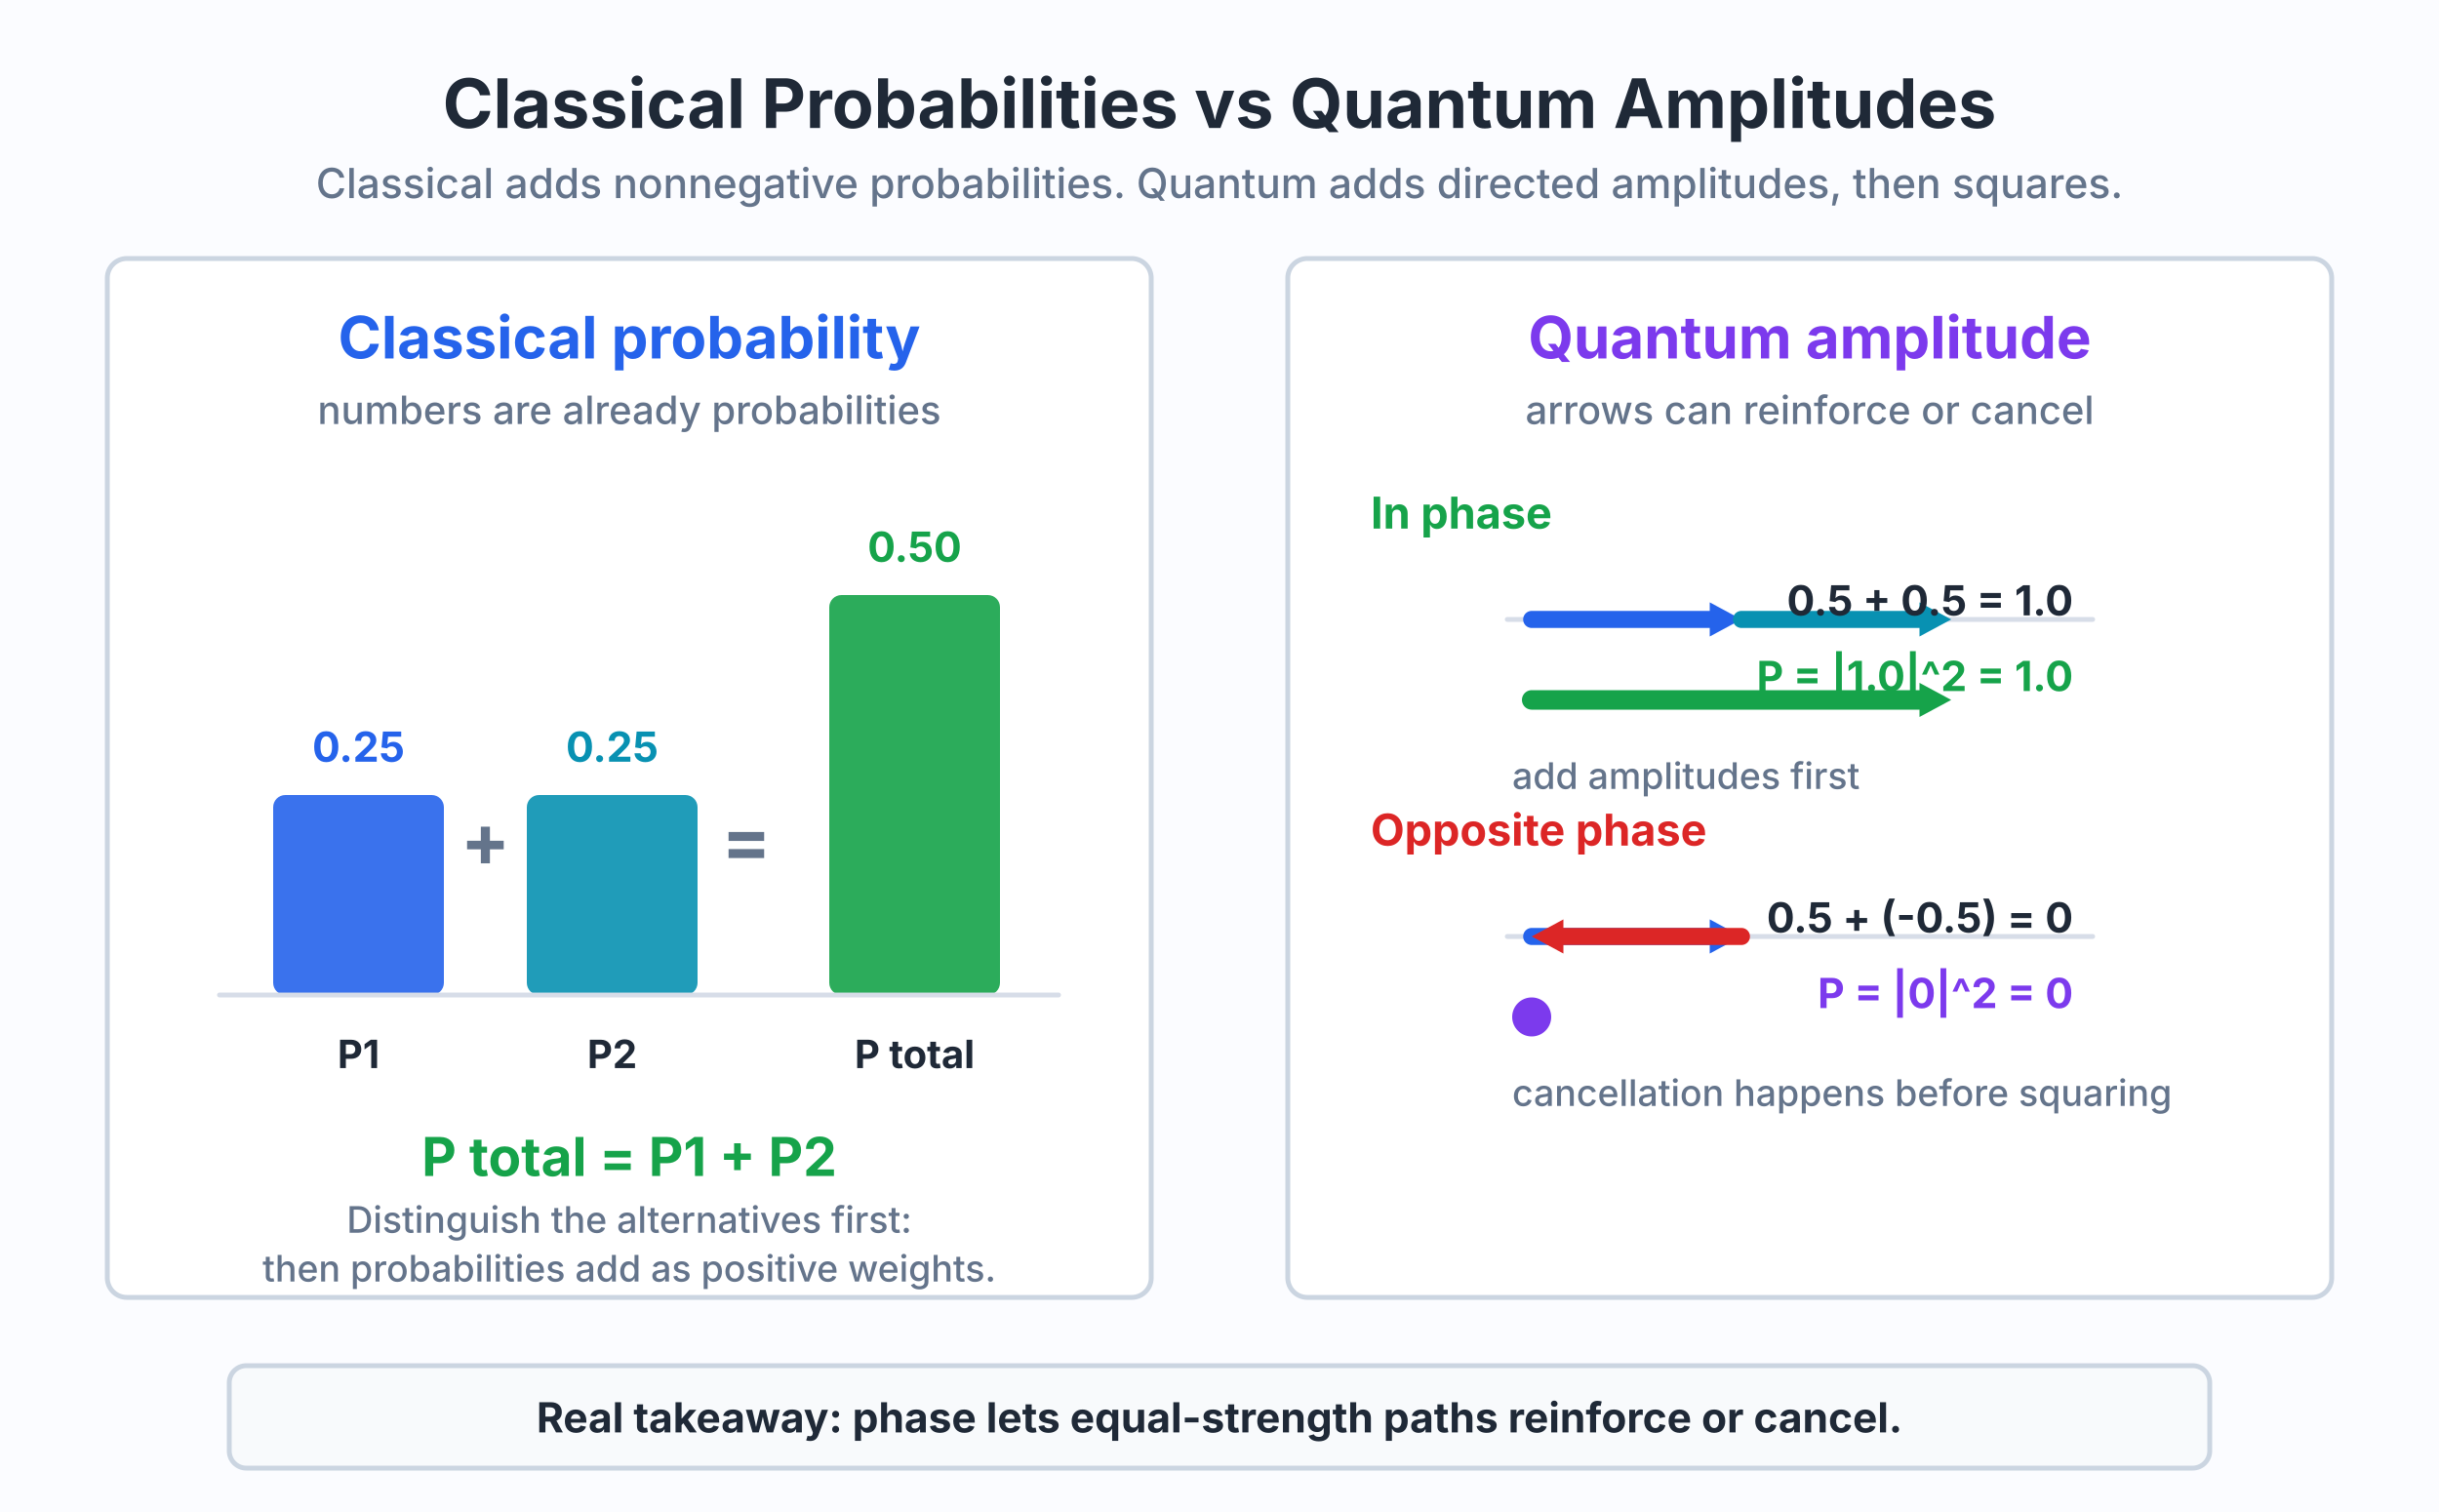
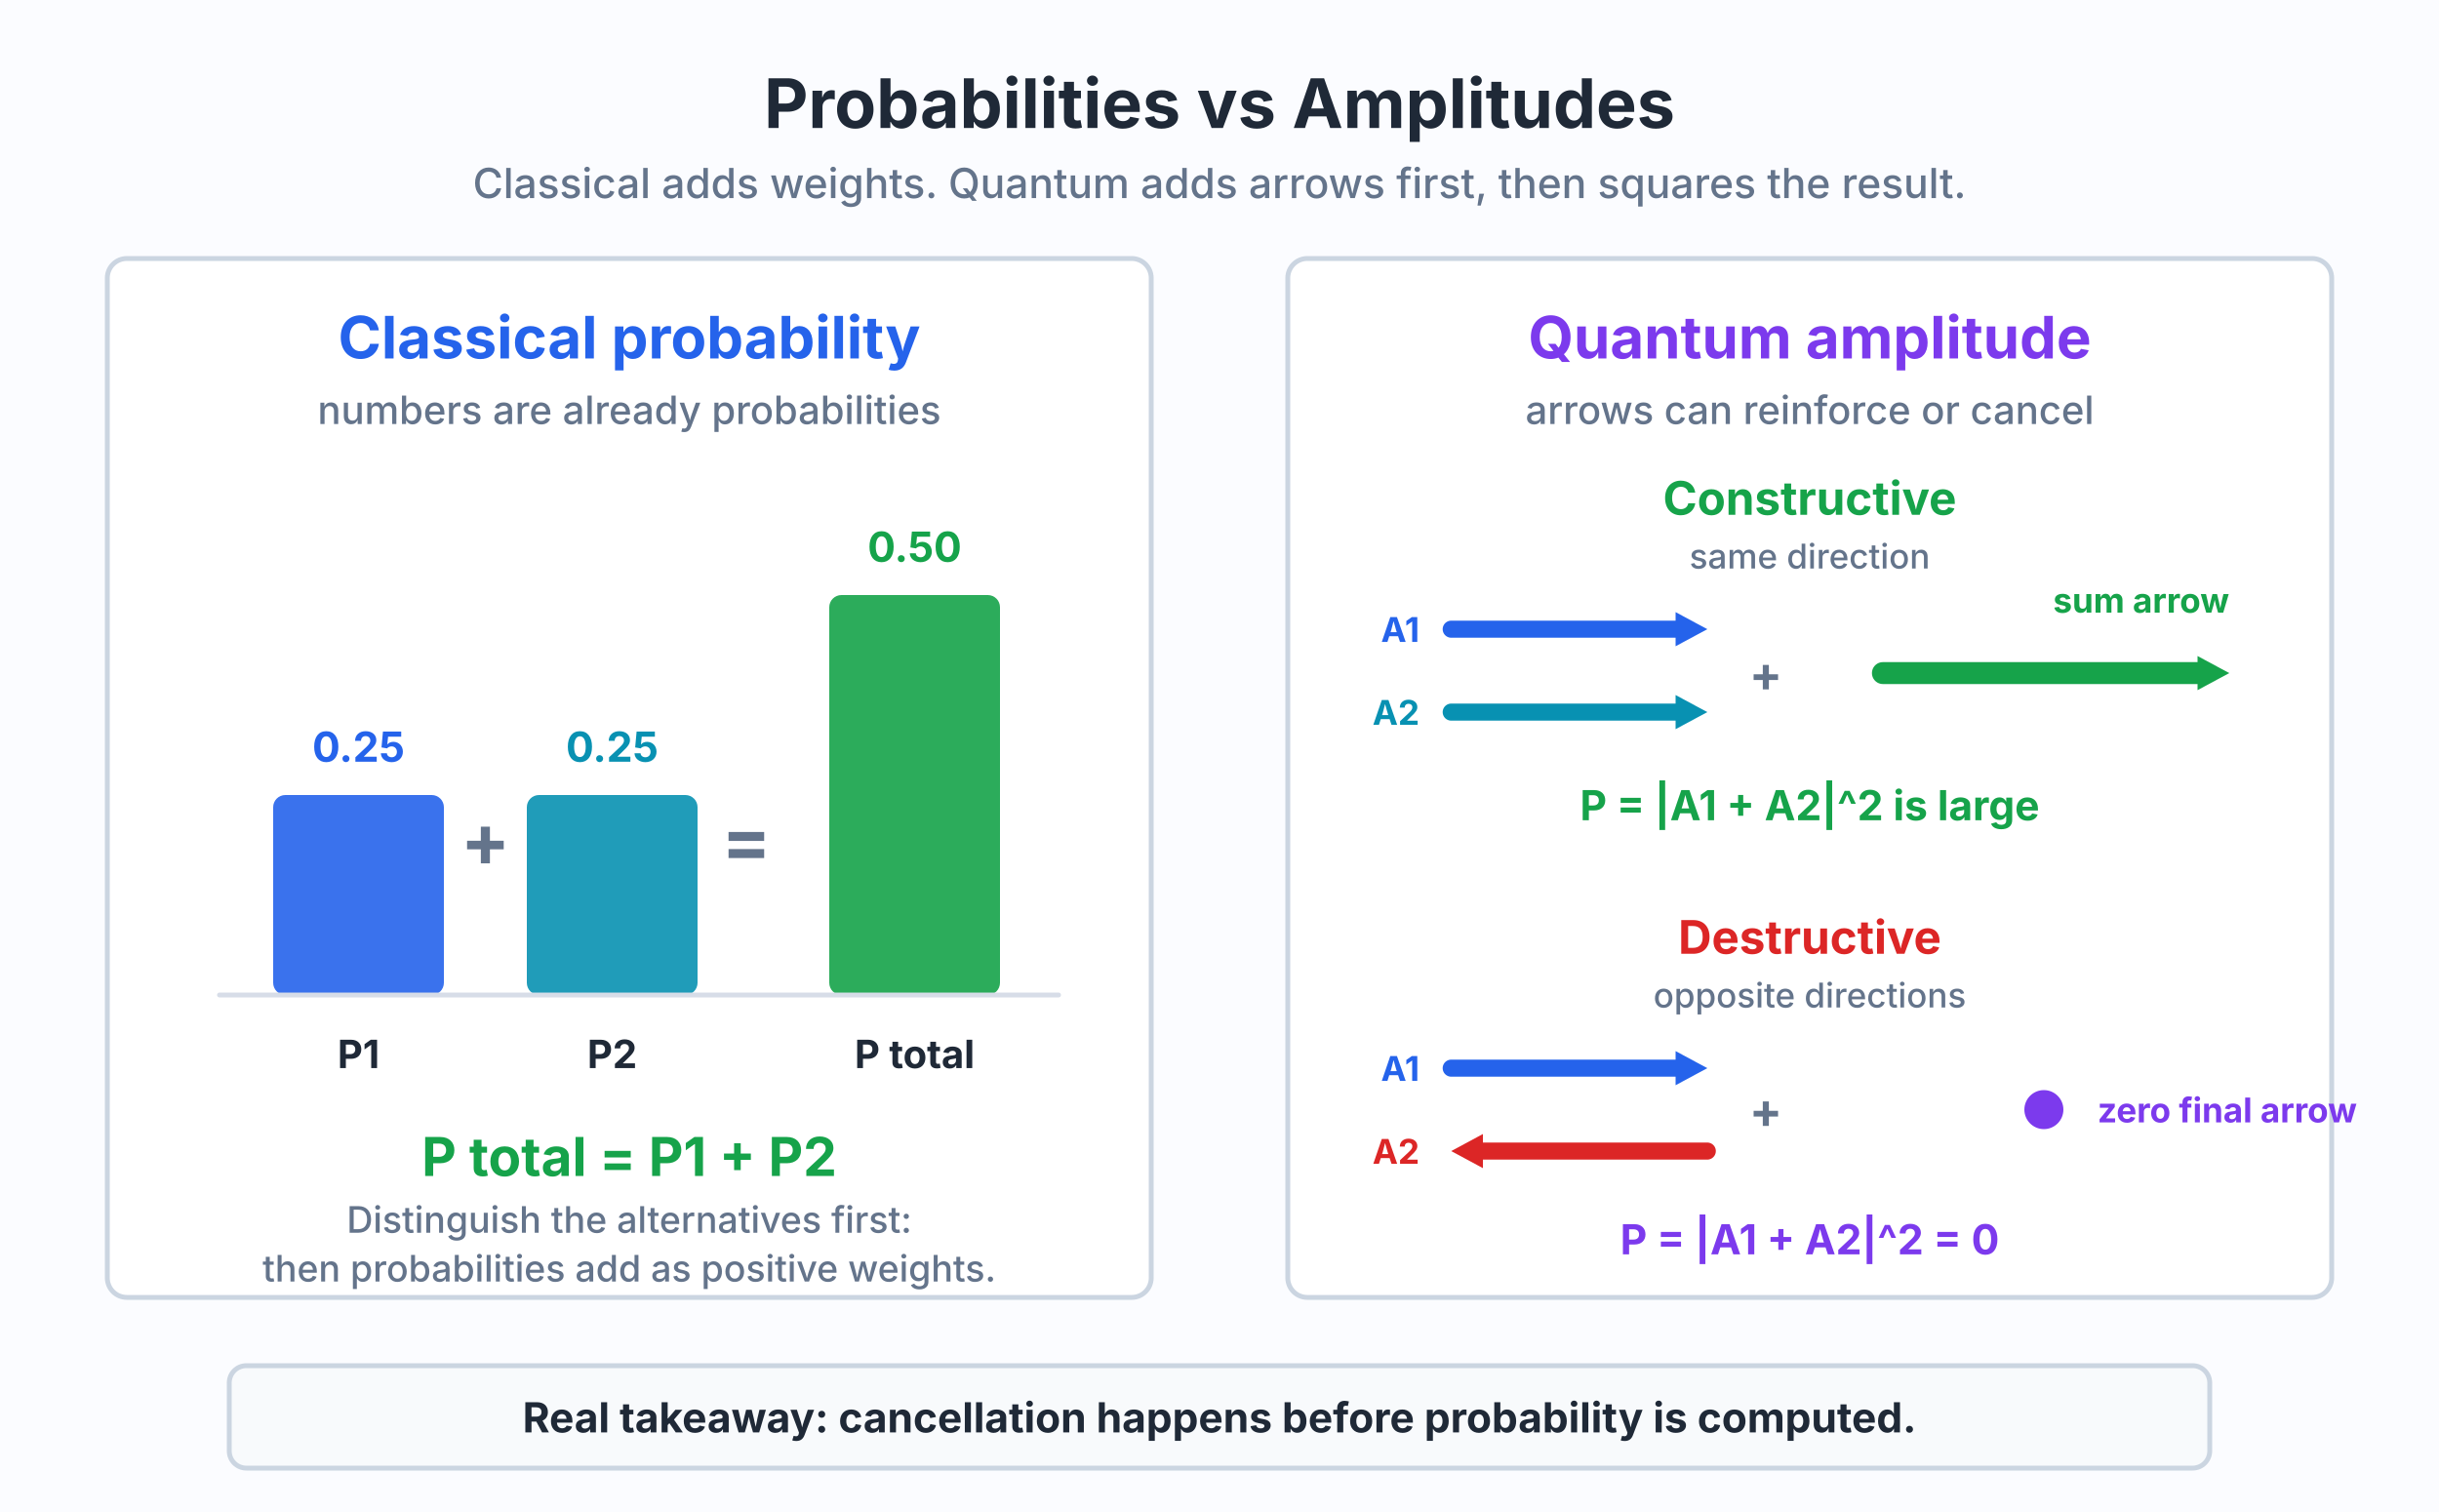
<svg xmlns="http://www.w3.org/2000/svg" viewBox="0 0 1000 620" width="1000" height="620">
  <rect x="0" y="0" width="1000" height="620" fill="#fbfcff" stroke="none" stroke-width="2" rx="0" />
  <defs>
    <marker id="arrow" viewBox="0 0 10 10" refX="8" refY="5" markerWidth="7" markerHeight="7" orient="auto-start-reverse">
      <path d="M 0 0 L 10 5 L 0 10 z" fill="#1f2937" />
    </marker>
    <linearGradient id="screenGlow" x1="0" x2="0" y1="0" y2="1">
      <stop offset="0%" stop-color="#dbeafe" />
      <stop offset="50%" stop-color="#fef3c7" />
      <stop offset="100%" stop-color="#dbeafe" />
    </linearGradient>
  </defs>
-   <text x="500" y="42" fill="#1f2937" font-size="28" font-weight="700" font-family="Inter, &quot;Noto Sans&quot;, &quot;DejaVu Sans&quot;, &quot;Arial Unicode MS&quot;, Arial, sans-serif" text-anchor="middle" dominant-baseline="middle">Classical Probabilities vs Quantum Amplitudes</text>
-   <text x="500" y="75" fill="#64748b" font-size="17" font-weight="500" font-family="Inter, &quot;Noto Sans&quot;, &quot;DejaVu Sans&quot;, &quot;Arial Unicode MS&quot;, Arial, sans-serif" text-anchor="middle" dominant-baseline="middle">Classical adds nonnegative probabilities. Quantum adds directed amplitudes, then squares.</text>
+   <text x="500" y="42" fill="#1f2937" font-size="28" font-weight="700" font-family="Inter, &quot;Noto Sans&quot;, &quot;DejaVu Sans&quot;, &quot;Arial Unicode MS&quot;, Arial, sans-serif" text-anchor="middle" dominant-baseline="middle">Probabilities vs Amplitudes</text>
+   <text x="500" y="75" fill="#64748b" font-size="17" font-weight="500" font-family="Inter, &quot;Noto Sans&quot;, &quot;DejaVu Sans&quot;, &quot;Arial Unicode MS&quot;, Arial, sans-serif" text-anchor="middle" dominant-baseline="middle">Classical adds weights. Quantum adds arrows first, then squares the result.</text>
  <rect x="44" y="106" width="428" height="426" fill="#ffffff" stroke="#cbd5e1" stroke-width="2" rx="8" />
  <rect x="528" y="106" width="428" height="426" fill="#ffffff" stroke="#cbd5e1" stroke-width="2" rx="8" />
  <text x="258" y="138" fill="#2563eb" font-size="24" font-weight="700" font-family="Inter, &quot;Noto Sans&quot;, &quot;DejaVu Sans&quot;, &quot;Arial Unicode MS&quot;, Arial, sans-serif" text-anchor="middle" dominant-baseline="middle">Classical probability</text>
  <text x="258" y="168" fill="#64748b" font-size="16" font-weight="500" font-family="Inter, &quot;Noto Sans&quot;, &quot;DejaVu Sans&quot;, &quot;Arial Unicode MS&quot;, Arial, sans-serif" text-anchor="middle" dominant-baseline="middle">numbers are already probabilities</text>
  <text x="742" y="138" fill="#7c3aed" font-size="24" font-weight="700" font-family="Inter, &quot;Noto Sans&quot;, &quot;DejaVu Sans&quot;, &quot;Arial Unicode MS&quot;, Arial, sans-serif" text-anchor="middle" dominant-baseline="middle">Quantum amplitude</text>
  <text x="742" y="168" fill="#64748b" font-size="16" font-weight="500" font-family="Inter, &quot;Noto Sans&quot;, &quot;DejaVu Sans&quot;, &quot;Arial Unicode MS&quot;, Arial, sans-serif" text-anchor="middle" dominant-baseline="middle">arrows can reinforce or cancel</text>
  <rect x="112" y="326" width="70" height="82" fill="#2563eb" stroke="none" stroke-width="2" rx="5" fill-opacity="0.9" />
  <text x="147" y="432" fill="#1f2937" font-size="16" font-weight="700" font-family="Inter, &quot;Noto Sans&quot;, &quot;DejaVu Sans&quot;, &quot;Arial Unicode MS&quot;, Arial, sans-serif" text-anchor="middle" dominant-baseline="middle">P1</text>
  <text x="147" y="306" fill="#2563eb" font-size="17" font-weight="700" font-family="Inter, &quot;Noto Sans&quot;, &quot;DejaVu Sans&quot;, &quot;Arial Unicode MS&quot;, Arial, sans-serif" text-anchor="middle" dominant-baseline="middle">0.25</text>
  <rect x="216" y="326" width="70" height="82" fill="#0891b2" stroke="none" stroke-width="2" rx="5" fill-opacity="0.9" />
  <text x="251" y="432" fill="#1f2937" font-size="16" font-weight="700" font-family="Inter, &quot;Noto Sans&quot;, &quot;DejaVu Sans&quot;, &quot;Arial Unicode MS&quot;, Arial, sans-serif" text-anchor="middle" dominant-baseline="middle">P2</text>
  <text x="251" y="306" fill="#0891b2" font-size="17" font-weight="700" font-family="Inter, &quot;Noto Sans&quot;, &quot;DejaVu Sans&quot;, &quot;Arial Unicode MS&quot;, Arial, sans-serif" text-anchor="middle" dominant-baseline="middle">0.25</text>
  <rect x="340" y="244" width="70" height="164" fill="#16a34a" stroke="none" stroke-width="2" rx="5" fill-opacity="0.9" />
  <text x="375" y="432" fill="#1f2937" font-size="16" font-weight="700" font-family="Inter, &quot;Noto Sans&quot;, &quot;DejaVu Sans&quot;, &quot;Arial Unicode MS&quot;, Arial, sans-serif" text-anchor="middle" dominant-baseline="middle">P total</text>
  <text x="375" y="224" fill="#16a34a" font-size="17" font-weight="700" font-family="Inter, &quot;Noto Sans&quot;, &quot;DejaVu Sans&quot;, &quot;Arial Unicode MS&quot;, Arial, sans-serif" text-anchor="middle" dominant-baseline="middle">0.50</text>
  <line x1="90" y1="408" x2="434" y2="408" stroke="#d7dde8" stroke-width="2" stroke-linecap="round" />
  <text x="199" y="344" fill="#64748b" font-size="30" font-weight="700" font-family="Inter, &quot;Noto Sans&quot;, &quot;DejaVu Sans&quot;, &quot;Arial Unicode MS&quot;, Arial, sans-serif" text-anchor="middle" dominant-baseline="middle">+</text>
  <text x="306" y="344" fill="#64748b" font-size="30" font-weight="700" font-family="Inter, &quot;Noto Sans&quot;, &quot;DejaVu Sans&quot;, &quot;Arial Unicode MS&quot;, Arial, sans-serif" text-anchor="middle" dominant-baseline="middle">=</text>
  <text x="258" y="474" fill="#16a34a" font-size="22" font-weight="700" font-family="Inter, &quot;Noto Sans&quot;, &quot;DejaVu Sans&quot;, &quot;Arial Unicode MS&quot;, Arial, sans-serif" text-anchor="middle" dominant-baseline="middle">P total = P1 + P2</text>
  <text x="258" y="500" fill="#64748b" font-size="15" font-weight="500" font-family="Inter, &quot;Noto Sans&quot;, &quot;DejaVu Sans&quot;, &quot;Arial Unicode MS&quot;, Arial, sans-serif" text-anchor="middle" dominant-baseline="middle">Distinguish the alternatives first:</text>
  <text x="258" y="520" fill="#64748b" font-size="15" font-weight="500" font-family="Inter, &quot;Noto Sans&quot;, &quot;DejaVu Sans&quot;, &quot;Arial Unicode MS&quot;, Arial, sans-serif" text-anchor="middle" dominant-baseline="middle">then probabilities add as positive weights.</text>
-   <text x="562" y="210" fill="#16a34a" font-size="18" font-weight="700" font-family="Inter, &quot;Noto Sans&quot;, &quot;DejaVu Sans&quot;, &quot;Arial Unicode MS&quot;, Arial, sans-serif" text-anchor="start" dominant-baseline="middle">In phase</text>
-   <line x1="618" y1="254" x2="858" y2="254" stroke="#d7dde8" stroke-width="2" stroke-linecap="round" />
-   <text x="562" y="340" fill="#dc2626" font-size="18" font-weight="700" font-family="Inter, &quot;Noto Sans&quot;, &quot;DejaVu Sans&quot;, &quot;Arial Unicode MS&quot;, Arial, sans-serif" text-anchor="start" dominant-baseline="middle">Opposite phase</text>
-   <line x1="618" y1="384" x2="858" y2="384" stroke="#d7dde8" stroke-width="2" stroke-linecap="round" />
-   <line x1="628" y1="254" x2="701" y2="254" stroke="#2563eb" stroke-width="7" stroke-linecap="round" />
-   <polygon points="714,254 701,247 701,261" fill="#2563eb" stroke="none" />
-   <line x1="714" y1="254" x2="787" y2="254" stroke="#0891b2" stroke-width="7" stroke-linecap="round" />
-   <polygon points="800,254 787,247 787,261" fill="#0891b2" stroke="none" />
-   <line x1="628" y1="287" x2="787" y2="287" stroke="#16a34a" stroke-width="8" stroke-linecap="round" />
-   <polygon points="800,287 787,280 787,294" fill="#16a34a" stroke="none" />
-   <text x="850" y="246" fill="#1f2937" font-size="17" font-weight="700" font-family="Inter, &quot;Noto Sans&quot;, &quot;DejaVu Sans&quot;, &quot;Arial Unicode MS&quot;, Arial, sans-serif" text-anchor="end" dominant-baseline="middle">0.5 + 0.5 = 1.0</text>
-   <text x="850" y="277" fill="#16a34a" font-size="17" font-weight="700" font-family="Inter, &quot;Noto Sans&quot;, &quot;DejaVu Sans&quot;, &quot;Arial Unicode MS&quot;, Arial, sans-serif" text-anchor="end" dominant-baseline="middle">P = |1.0|^2 = 1.0</text>
-   <text x="620" y="318" fill="#64748b" font-size="15" font-weight="500" font-family="Inter, &quot;Noto Sans&quot;, &quot;DejaVu Sans&quot;, &quot;Arial Unicode MS&quot;, Arial, sans-serif" text-anchor="start" dominant-baseline="middle">add amplitudes first</text>
-   <line x1="628" y1="384" x2="701" y2="384" stroke="#2563eb" stroke-width="7" stroke-linecap="round" />
-   <polygon points="714,384 701,377 701,391" fill="#2563eb" stroke="none" />
-   <line x1="714" y1="384" x2="641" y2="384" stroke="#dc2626" stroke-width="7" stroke-linecap="round" />
-   <polygon points="628,384 641,377 641,391" fill="#dc2626" stroke="none" />
-   <circle cx="628" cy="417" r="8" fill="#7c3aed" stroke="none" stroke-width="2" />
-   <text x="850" y="376" fill="#1f2937" font-size="17" font-weight="700" font-family="Inter, &quot;Noto Sans&quot;, &quot;DejaVu Sans&quot;, &quot;Arial Unicode MS&quot;, Arial, sans-serif" text-anchor="end" dominant-baseline="middle">0.5 + (-0.5) = 0</text>
-   <text x="850" y="407" fill="#7c3aed" font-size="17" font-weight="700" font-family="Inter, &quot;Noto Sans&quot;, &quot;DejaVu Sans&quot;, &quot;Arial Unicode MS&quot;, Arial, sans-serif" text-anchor="end" dominant-baseline="middle">P = |0|^2 = 0</text>
-   <text x="620" y="448" fill="#64748b" font-size="15" font-weight="500" font-family="Inter, &quot;Noto Sans&quot;, &quot;DejaVu Sans&quot;, &quot;Arial Unicode MS&quot;, Arial, sans-serif" text-anchor="start" dominant-baseline="middle">cancellation happens before squaring</text>
+   <text x="742" y="204" fill="#16a34a" font-size="19" font-weight="700" font-family="Inter, &quot;Noto Sans&quot;, &quot;DejaVu Sans&quot;, &quot;Arial Unicode MS&quot;, Arial, sans-serif" text-anchor="middle" dominant-baseline="middle">Constructive</text>
+   <text x="742" y="228" fill="#64748b" font-size="14" font-weight="500" font-family="Inter, &quot;Noto Sans&quot;, &quot;DejaVu Sans&quot;, &quot;Arial Unicode MS&quot;, Arial, sans-serif" text-anchor="middle" dominant-baseline="middle">same direction</text>
+   <line x1="595" y1="258" x2="687" y2="258" stroke="#2563eb" stroke-width="7" stroke-linecap="round" />
+   <polygon points="700,258 687,251 687,265" fill="#2563eb" stroke="none" />
+   <text x="582" y="258" fill="#2563eb" font-size="14" font-weight="700" font-family="Inter, &quot;Noto Sans&quot;, &quot;DejaVu Sans&quot;, &quot;Arial Unicode MS&quot;, Arial, sans-serif" text-anchor="end" dominant-baseline="middle">A1</text>
+   <line x1="595" y1="292" x2="687" y2="292" stroke="#0891b2" stroke-width="7" stroke-linecap="round" />
+   <polygon points="700,292 687,285 687,299" fill="#0891b2" stroke="none" />
+   <text x="582" y="292" fill="#0891b2" font-size="14" font-weight="700" font-family="Inter, &quot;Noto Sans&quot;, &quot;DejaVu Sans&quot;, &quot;Arial Unicode MS&quot;, Arial, sans-serif" text-anchor="end" dominant-baseline="middle">A2</text>
+   <text x="724" y="276" fill="#64748b" font-size="20" font-weight="700" font-family="Inter, &quot;Noto Sans&quot;, &quot;DejaVu Sans&quot;, &quot;Arial Unicode MS&quot;, Arial, sans-serif" text-anchor="middle" dominant-baseline="middle">+</text>
+   <line x1="772" y1="276" x2="901" y2="276" stroke="#16a34a" stroke-width="9" stroke-linecap="round" />
+   <polygon points="914,276 901,269 901,283" fill="#16a34a" stroke="none" />
+   <text x="914" y="246" fill="#16a34a" font-size="14" font-weight="700" font-family="Inter, &quot;Noto Sans&quot;, &quot;DejaVu Sans&quot;, &quot;Arial Unicode MS&quot;, Arial, sans-serif" text-anchor="end" dominant-baseline="middle">sum arrow</text>
+   <text x="742" y="330" fill="#16a34a" font-size="17" font-weight="700" font-family="Inter, &quot;Noto Sans&quot;, &quot;DejaVu Sans&quot;, &quot;Arial Unicode MS&quot;, Arial, sans-serif" text-anchor="middle" dominant-baseline="middle">P = |A1 + A2|^2 is large</text>
+   <text x="742" y="384" fill="#dc2626" font-size="19" font-weight="700" font-family="Inter, &quot;Noto Sans&quot;, &quot;DejaVu Sans&quot;, &quot;Arial Unicode MS&quot;, Arial, sans-serif" text-anchor="middle" dominant-baseline="middle">Destructive</text>
+   <text x="742" y="408" fill="#64748b" font-size="14" font-weight="500" font-family="Inter, &quot;Noto Sans&quot;, &quot;DejaVu Sans&quot;, &quot;Arial Unicode MS&quot;, Arial, sans-serif" text-anchor="middle" dominant-baseline="middle">opposite directions</text>
+   <line x1="595" y1="438" x2="687" y2="438" stroke="#2563eb" stroke-width="7" stroke-linecap="round" />
+   <polygon points="700,438 687,431 687,445" fill="#2563eb" stroke="none" />
+   <text x="582" y="438" fill="#2563eb" font-size="14" font-weight="700" font-family="Inter, &quot;Noto Sans&quot;, &quot;DejaVu Sans&quot;, &quot;Arial Unicode MS&quot;, Arial, sans-serif" text-anchor="end" dominant-baseline="middle">A1</text>
+   <line x1="700" y1="472" x2="608" y2="472" stroke="#dc2626" stroke-width="7" stroke-linecap="round" />
+   <polygon points="595,472 608,465 608,479" fill="#dc2626" stroke="none" />
+   <text x="582" y="472" fill="#dc2626" font-size="14" font-weight="700" font-family="Inter, &quot;Noto Sans&quot;, &quot;DejaVu Sans&quot;, &quot;Arial Unicode MS&quot;, Arial, sans-serif" text-anchor="end" dominant-baseline="middle">A2</text>
+   <text x="724" y="455" fill="#64748b" font-size="20" font-weight="700" font-family="Inter, &quot;Noto Sans&quot;, &quot;DejaVu Sans&quot;, &quot;Arial Unicode MS&quot;, Arial, sans-serif" text-anchor="middle" dominant-baseline="middle">+</text>
+   <circle cx="838" cy="455" r="9" fill="#7c3aed" stroke="white" stroke-width="2" />
+   <text x="860" y="455" fill="#7c3aed" font-size="14" font-weight="700" font-family="Inter, &quot;Noto Sans&quot;, &quot;DejaVu Sans&quot;, &quot;Arial Unicode MS&quot;, Arial, sans-serif" text-anchor="start" dominant-baseline="middle">zero final arrow</text>
+   <text x="742" y="508" fill="#7c3aed" font-size="17" font-weight="700" font-family="Inter, &quot;Noto Sans&quot;, &quot;DejaVu Sans&quot;, &quot;Arial Unicode MS&quot;, Arial, sans-serif" text-anchor="middle" dominant-baseline="middle">P = |A1 + A2|^2 = 0</text>
  <rect x="94" y="560" width="812" height="42" fill="#f8fafc" stroke="#cbd5e1" stroke-width="2" rx="7" />
-   <text x="500" y="581" fill="#1f2937" font-size="17" font-weight="700" font-family="Inter, &quot;Noto Sans&quot;, &quot;DejaVu Sans&quot;, &quot;Arial Unicode MS&quot;, Arial, sans-serif" text-anchor="middle" dominant-baseline="middle">Real takeaway: phase lets equal-strength paths reinforce or cancel.</text>
+   <text x="500" y="581" fill="#1f2937" font-size="17" font-weight="700" font-family="Inter, &quot;Noto Sans&quot;, &quot;DejaVu Sans&quot;, &quot;Arial Unicode MS&quot;, Arial, sans-serif" text-anchor="middle" dominant-baseline="middle">Real takeaway: cancellation happens before probability is computed.</text>
</svg>
